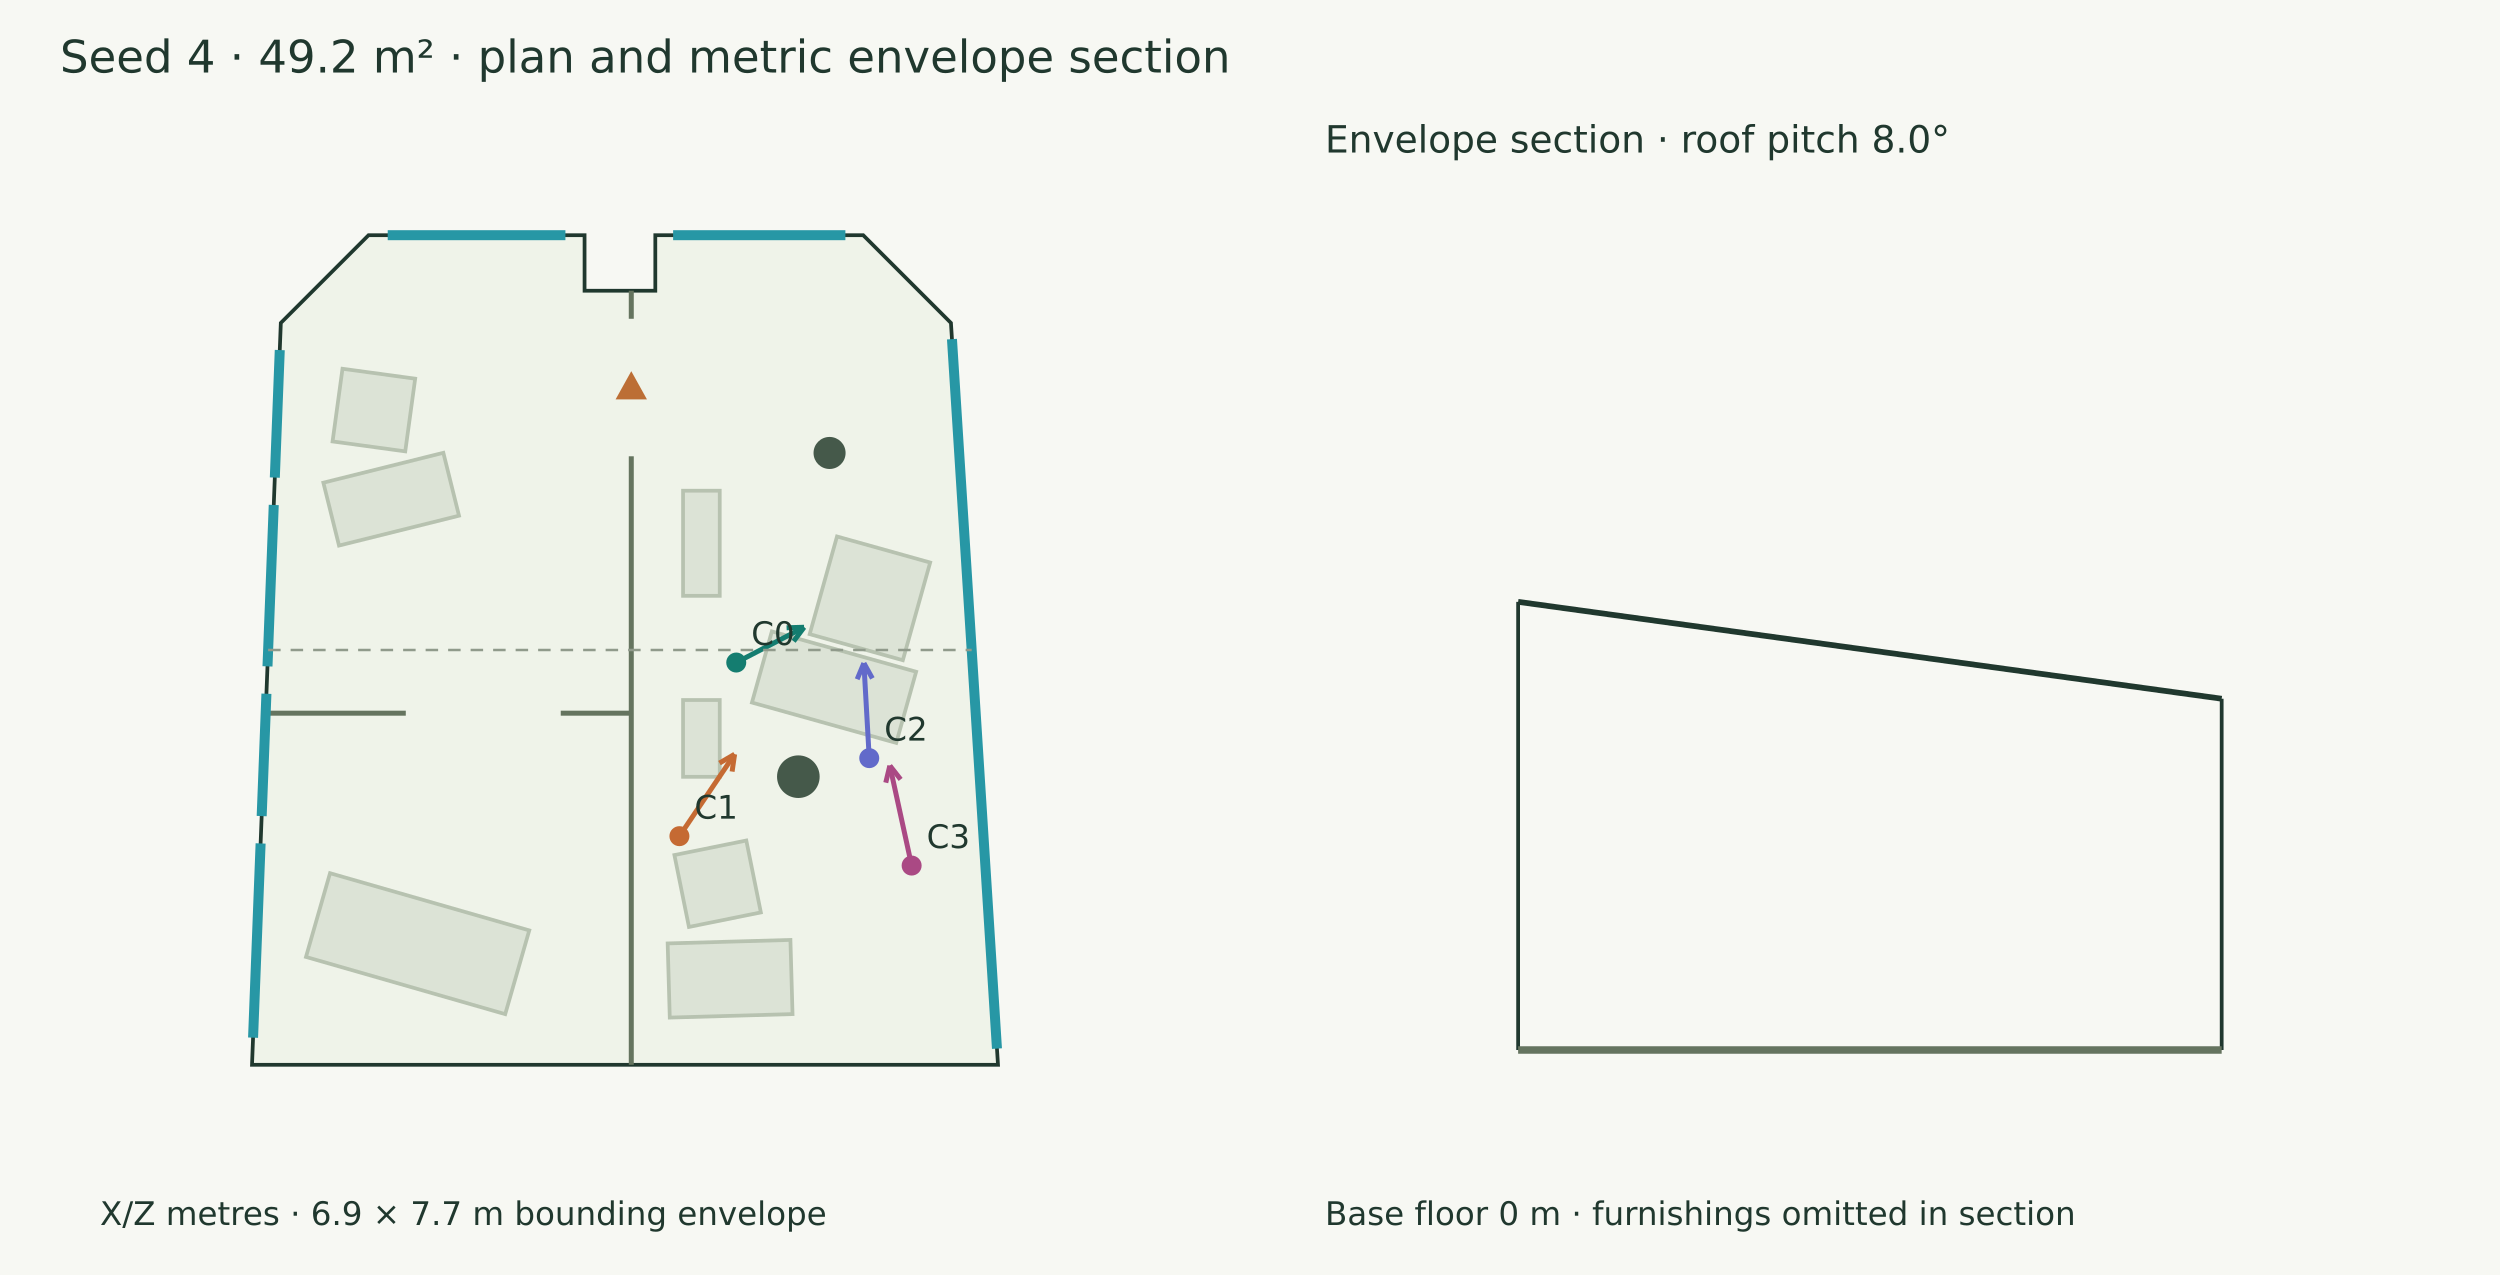
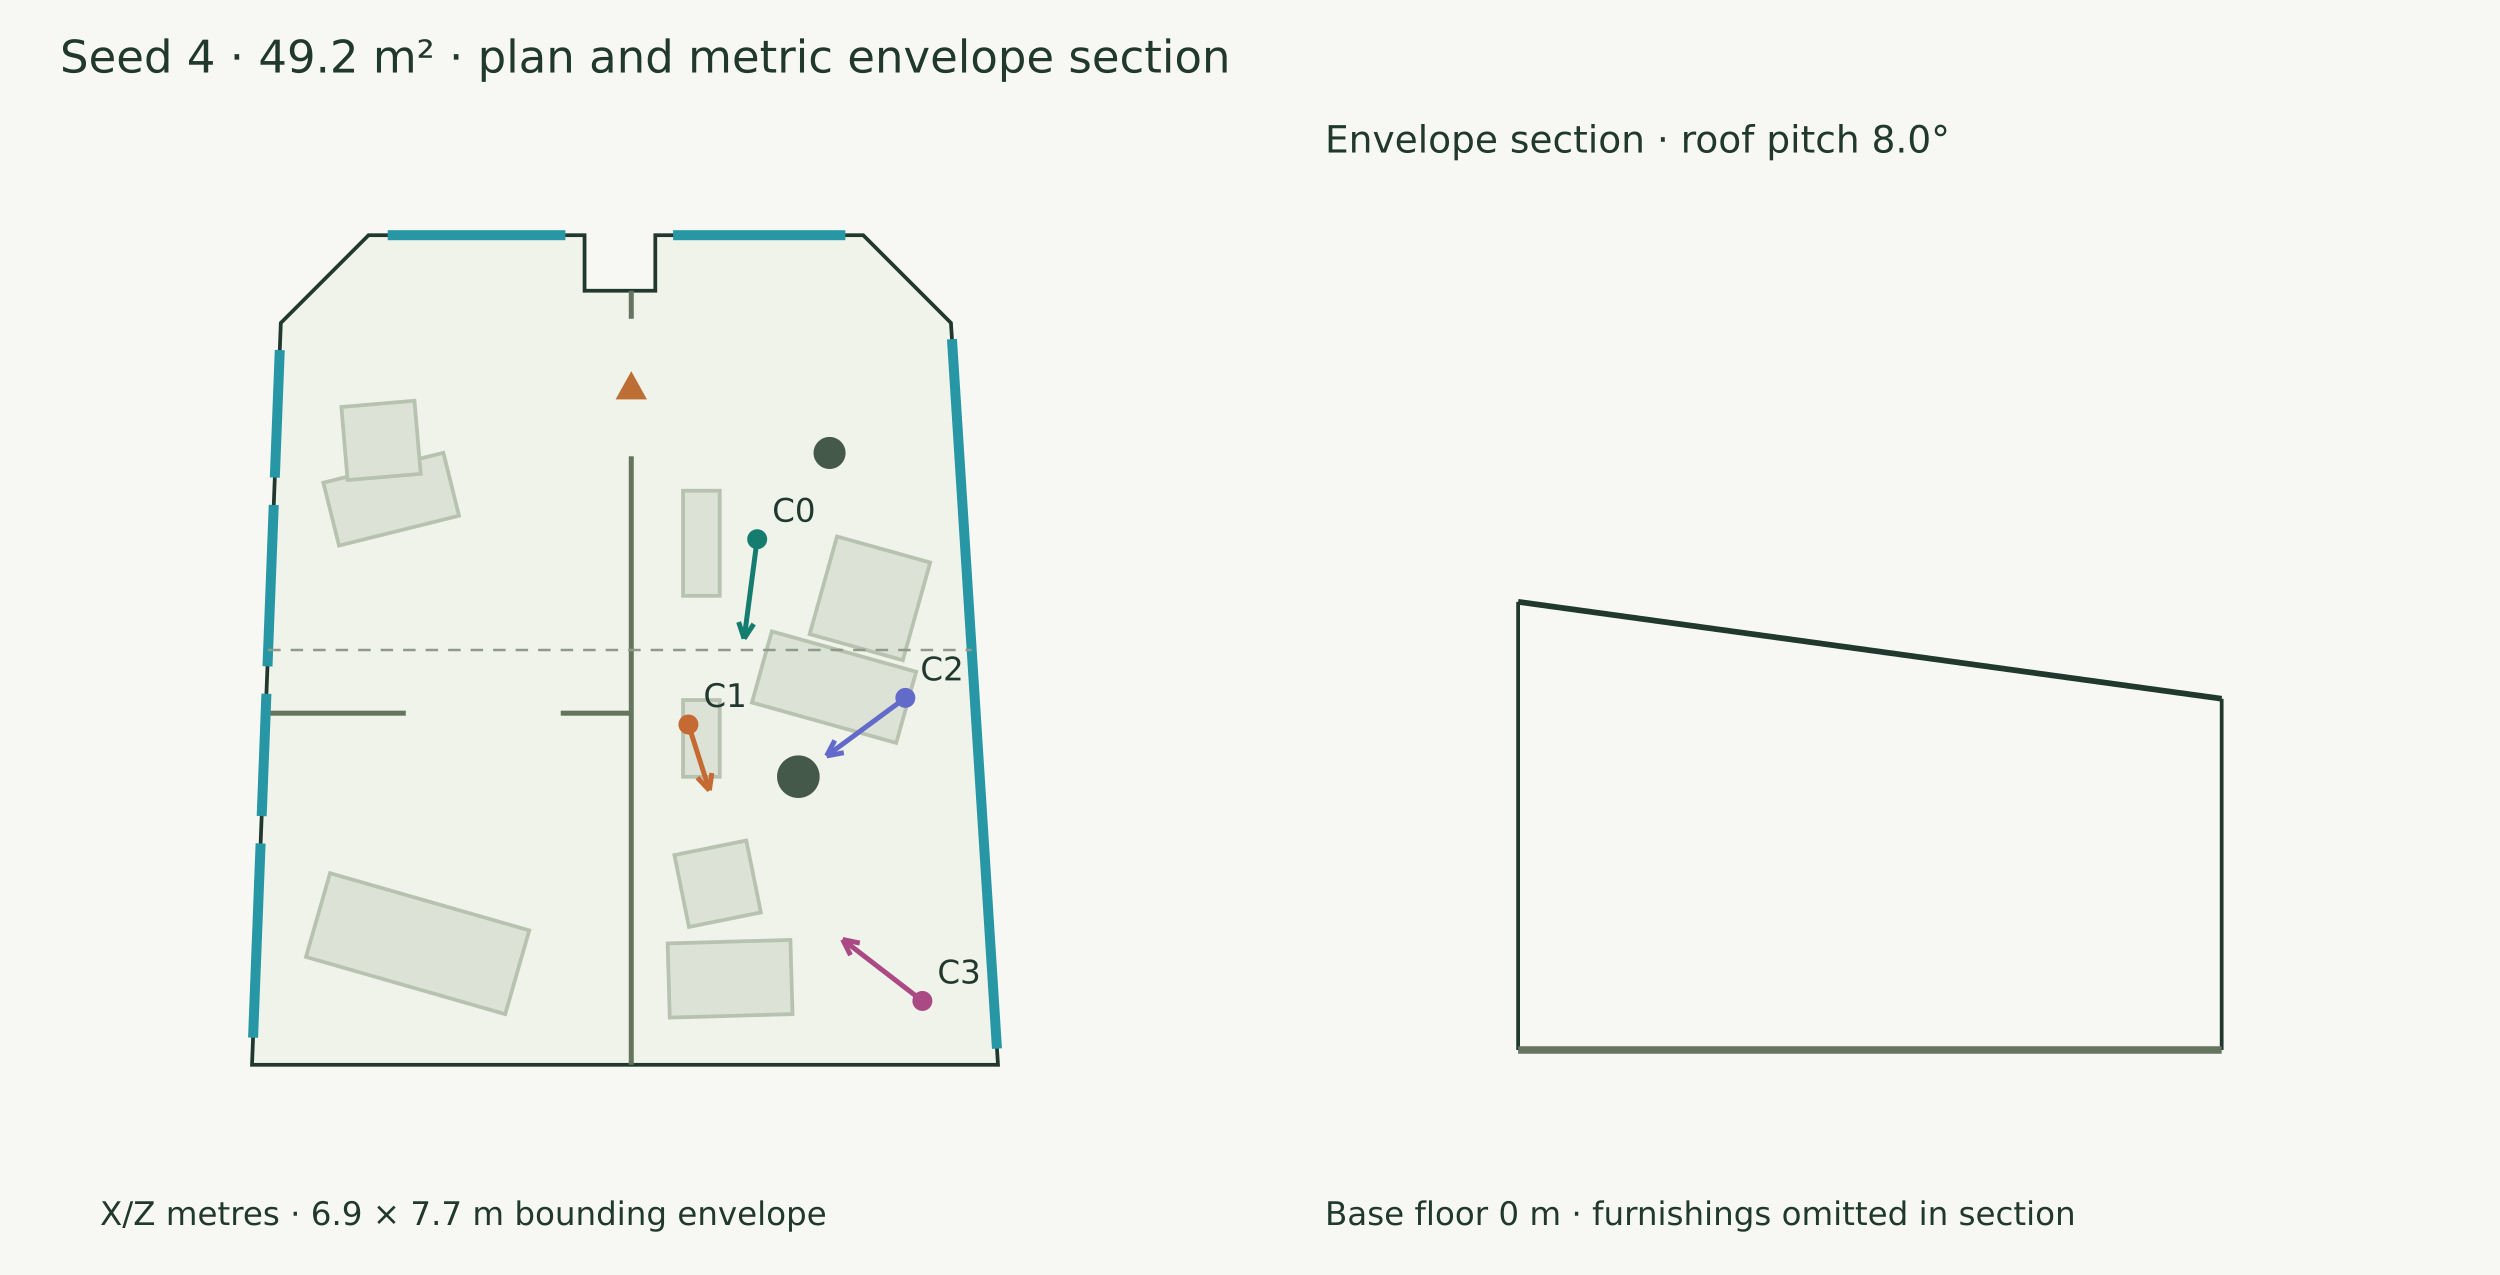
<svg xmlns="http://www.w3.org/2000/svg" width="1000" height="510" viewBox="0 0 1000 510">
  <rect width="100%" height="100%" fill="#f7f8f3" />
  <g font-family="DejaVu Sans" fill="#20382e">
    <text x="24.000" y="29.000" font-size="18">Seed 4 · 49.2 m² · plan and metric envelope section</text>
    <polygon points="147.425,94.075 233.825,94.075 233.825,116.294 262.122,116.294 262.122,94.075 345.278,94.075 380.373,129.170 399.196,425.925 100.804,425.925 112.330,129.170" fill="#eff3e9" stroke="#20382e" stroke-width="1.5" />
    <polygon points="183.601,206.276 135.606,218.226 129.343,193.070 177.338,181.121" fill="#dce3d6" stroke="#b7c2b0" stroke-width="1.5" />
-     <polygon points="162.098,180.550 133.026,176.577 136.999,147.505 166.071,151.478" fill="#dce3d6" stroke="#b7c2b0" stroke-width="1.5" />
+     <polygon points="168.280,189.527 139.044,192.024 136.548,162.788 165.783,160.292" fill="#dce3d6" stroke="#b7c2b0" stroke-width="1.5" />
    <polygon points="358.490,297.172 300.776,281.023 308.741,252.559 366.455,268.707" fill="#dce3d6" stroke="#b7c2b0" stroke-width="1.5" />
    <polygon points="361.132,264.089 323.870,253.662 334.803,214.589 372.065,225.015" fill="#dce3d6" stroke="#b7c2b0" stroke-width="1.5" />
    <polygon points="317.013,405.633 267.910,407.034 267.063,377.369 316.166,375.968" fill="#dce3d6" stroke="#b7c2b0" stroke-width="1.5" />
    <polygon points="304.339,364.958 275.580,370.778 269.760,342.019 298.519,336.199" fill="#dce3d6" stroke="#b7c2b0" stroke-width="1.5" />
    <polygon points="287.894,280.010 287.894,310.723 273.223,310.723 273.223,280.010" fill="#dce3d6" stroke="#b7c2b0" stroke-width="1.5" />
    <polygon points="287.894,196.284 287.894,238.330 273.223,238.330 273.223,196.284" fill="#dce3d6" stroke="#b7c2b0" stroke-width="1.5" />
    <polygon points="202.083,405.661 122.389,382.775 132.009,349.277 211.703,372.163" fill="#dce3d6" stroke="#b7c2b0" stroke-width="1.5" />
    <circle cx="331.825" cy="181.185" r="6.411" fill="#45594a" />
    <circle cx="319.337" cy="310.677" r="8.522" fill="#45594a" />
    <path d="M252.511,116.294 L252.511,127.513" stroke="#65745f" stroke-width="2" fill="none" />
    <path d="M252.511,182.514 L252.511,425.925" stroke="#65745f" stroke-width="2" fill="none" />
    <polygon points="252.511,150.013 247.511,159.013 257.511,159.013" fill="#bc6e35" stroke="#bc6e35" stroke-width="1.5" />
    <path d="M106.267,285.273 L162.318,285.273" stroke="#65745f" stroke-width="2" fill="none" />
    <path d="M224.298,285.273 L252.511,285.273" stroke="#65745f" stroke-width="2" fill="none" />
    <path d="M155.084,94.075 L226.165,94.075" stroke="#2797a5" stroke-width="4" fill="none" />
    <path d="M269.247,94.075 L338.154,94.075" stroke="#2797a5" stroke-width="4" fill="none" />
    <path d="M380.785,135.656 L398.785,419.439" stroke="#2797a5" stroke-width="4" fill="none" />
    <path d="M101.225,415.071 L104.243,337.377" stroke="#2797a5" stroke-width="4" fill="none" />
    <path d="M104.668,326.433 L106.569,277.493" stroke="#2797a5" stroke-width="4" fill="none" />
    <path d="M106.994,266.549 L109.502,201.979" stroke="#2797a5" stroke-width="4" fill="none" />
    <path d="M109.927,191.035 L111.908,140.024" stroke="#2797a5" stroke-width="4" fill="none" />
-     <path d="M294.499,265.016 L321.635,250.903" stroke="#147d70" stroke-width="2" fill="none" />
-     <path d="M321.635,250.903 L317.448,256.512" stroke="#147d70" stroke-width="2" fill="none" />
-     <path d="M321.635,250.903 L314.638,251.110" stroke="#147d70" stroke-width="2" fill="none" />
-     <circle cx="294.499" cy="265.016" r="4" fill="#147d70" />
-     <text x="300.499" y="258.016" font-size="13">C0</text>
-     <path d="M271.768,334.466 L293.834,301.705" stroke="#c56a33" stroke-width="2" fill="none" />
-     <path d="M293.834,301.705 L292.838,308.633" stroke="#c56a33" stroke-width="2" fill="none" />
-     <path d="M293.834,301.705 L287.787,305.232" stroke="#c56a33" stroke-width="2" fill="none" />
-     <circle cx="271.768" cy="334.466" r="4" fill="#c56a33" />
-     <text x="277.768" y="327.466" font-size="13">C1</text>
-     <path d="M347.698,303.252 L345.554,265.236" stroke="#626aca" stroke-width="2" fill="none" />
-     <path d="M345.554,265.236 L348.949,271.358" stroke="#626aca" stroke-width="2" fill="none" />
-     <path d="M345.554,265.236 L342.869,271.701" stroke="#626aca" stroke-width="2" fill="none" />
-     <circle cx="347.698" cy="303.252" r="4" fill="#626aca" />
-     <text x="353.698" y="296.252" font-size="13">C2</text>
-     <path d="M364.654,346.227 L355.937,306.259" stroke="#aa4984" stroke-width="2" fill="none" />
-     <path d="M355.937,306.259 L360.255,311.768" stroke="#aa4984" stroke-width="2" fill="none" />
-     <path d="M355.937,306.259 L354.305,313.066" stroke="#aa4984" stroke-width="2" fill="none" />
-     <circle cx="364.654" cy="346.227" r="4" fill="#aa4984" />
-     <text x="370.654" y="339.227" font-size="13">C3</text>
+     <path d="M302.875,215.688 L297.650,255.446" stroke="#147d70" stroke-width="2" fill="none" />
+     <path d="M297.650,255.446 L295.453,248.799" stroke="#147d70" stroke-width="2" fill="none" />
+     <path d="M297.650,255.446 L301.490,249.593" stroke="#147d70" stroke-width="2" fill="none" />
+     <circle cx="302.875" cy="215.688" r="4" fill="#147d70" />
+     <text x="308.875" y="208.688" font-size="13">C0</text>
+     <path d="M275.373,289.797 L283.748,316.127" stroke="#c56a33" stroke-width="2" fill="none" />
+     <path d="M283.748,316.127 L278.936,311.044" stroke="#c56a33" stroke-width="2" fill="none" />
+     <path d="M283.748,316.127 L284.739,309.198" stroke="#c56a33" stroke-width="2" fill="none" />
+     <circle cx="275.373" cy="289.797" r="4" fill="#c56a33" />
+     <text x="281.373" y="282.797" font-size="13">C1</text>
+     <path d="M362.140,279.155 L330.641,302.357" stroke="#626aca" stroke-width="2" fill="none" />
+     <path d="M330.641,302.357 L333.910,296.167" stroke="#626aca" stroke-width="2" fill="none" />
+     <path d="M330.641,302.357 L337.522,301.070" stroke="#626aca" stroke-width="2" fill="none" />
+     <circle cx="362.14" cy="279.155" r="4" fill="#626aca" />
+     <text x="368.140" y="272.155" font-size="13">C2</text>
+     <path d="M368.957,400.383 L337.059,375.805" stroke="#aa4984" stroke-width="2" fill="none" />
+     <path d="M337.059,375.805 L343.910,377.240" stroke="#aa4984" stroke-width="2" fill="none" />
+     <path d="M337.059,375.805 L340.193,382.064" stroke="#aa4984" stroke-width="2" fill="none" />
+     <circle cx="368.957" cy="400.383" r="4" fill="#aa4984" />
+     <text x="374.957" y="393.383" font-size="13">C3</text>
    <text x="40.000" y="490.000" font-size="13">X/Z metres · 6.9 × 7.7 m bounding envelope</text>
    <path d="M107.248,260.000 L388.672,260.000" stroke="#909a8b" stroke-width="1" stroke-dasharray="5 4" fill="none" />
    <path d="M607.248,240.744 L888.672,279.495" stroke="#20382e" stroke-width="2.3" fill="none" />
    <path d="M607.248,420.000 L607.248,240.744" stroke="#20382e" stroke-width="1.5" fill="none" />
    <path d="M888.672,420.000 L888.672,279.495" stroke="#20382e" stroke-width="1.5" fill="none" />
    <path d="M607.248,420.000 L888.672,420.000" stroke="#65745f" stroke-width="3" fill="none" />
    <path d="M607.248,420.000 L607.248,420.000" stroke="#8d9a85" stroke-width="1" fill="none" />
    <path d="M888.672,420.000 L888.672,420.000" stroke="#8d9a85" stroke-width="1" fill="none" />
    <text x="530.000" y="61.000" font-size="15">Envelope section · roof pitch 8.0°</text>
    <text x="530.000" y="490.000" font-size="13">Base floor 0 m · furnishings omitted in section</text>
  </g>
</svg>
